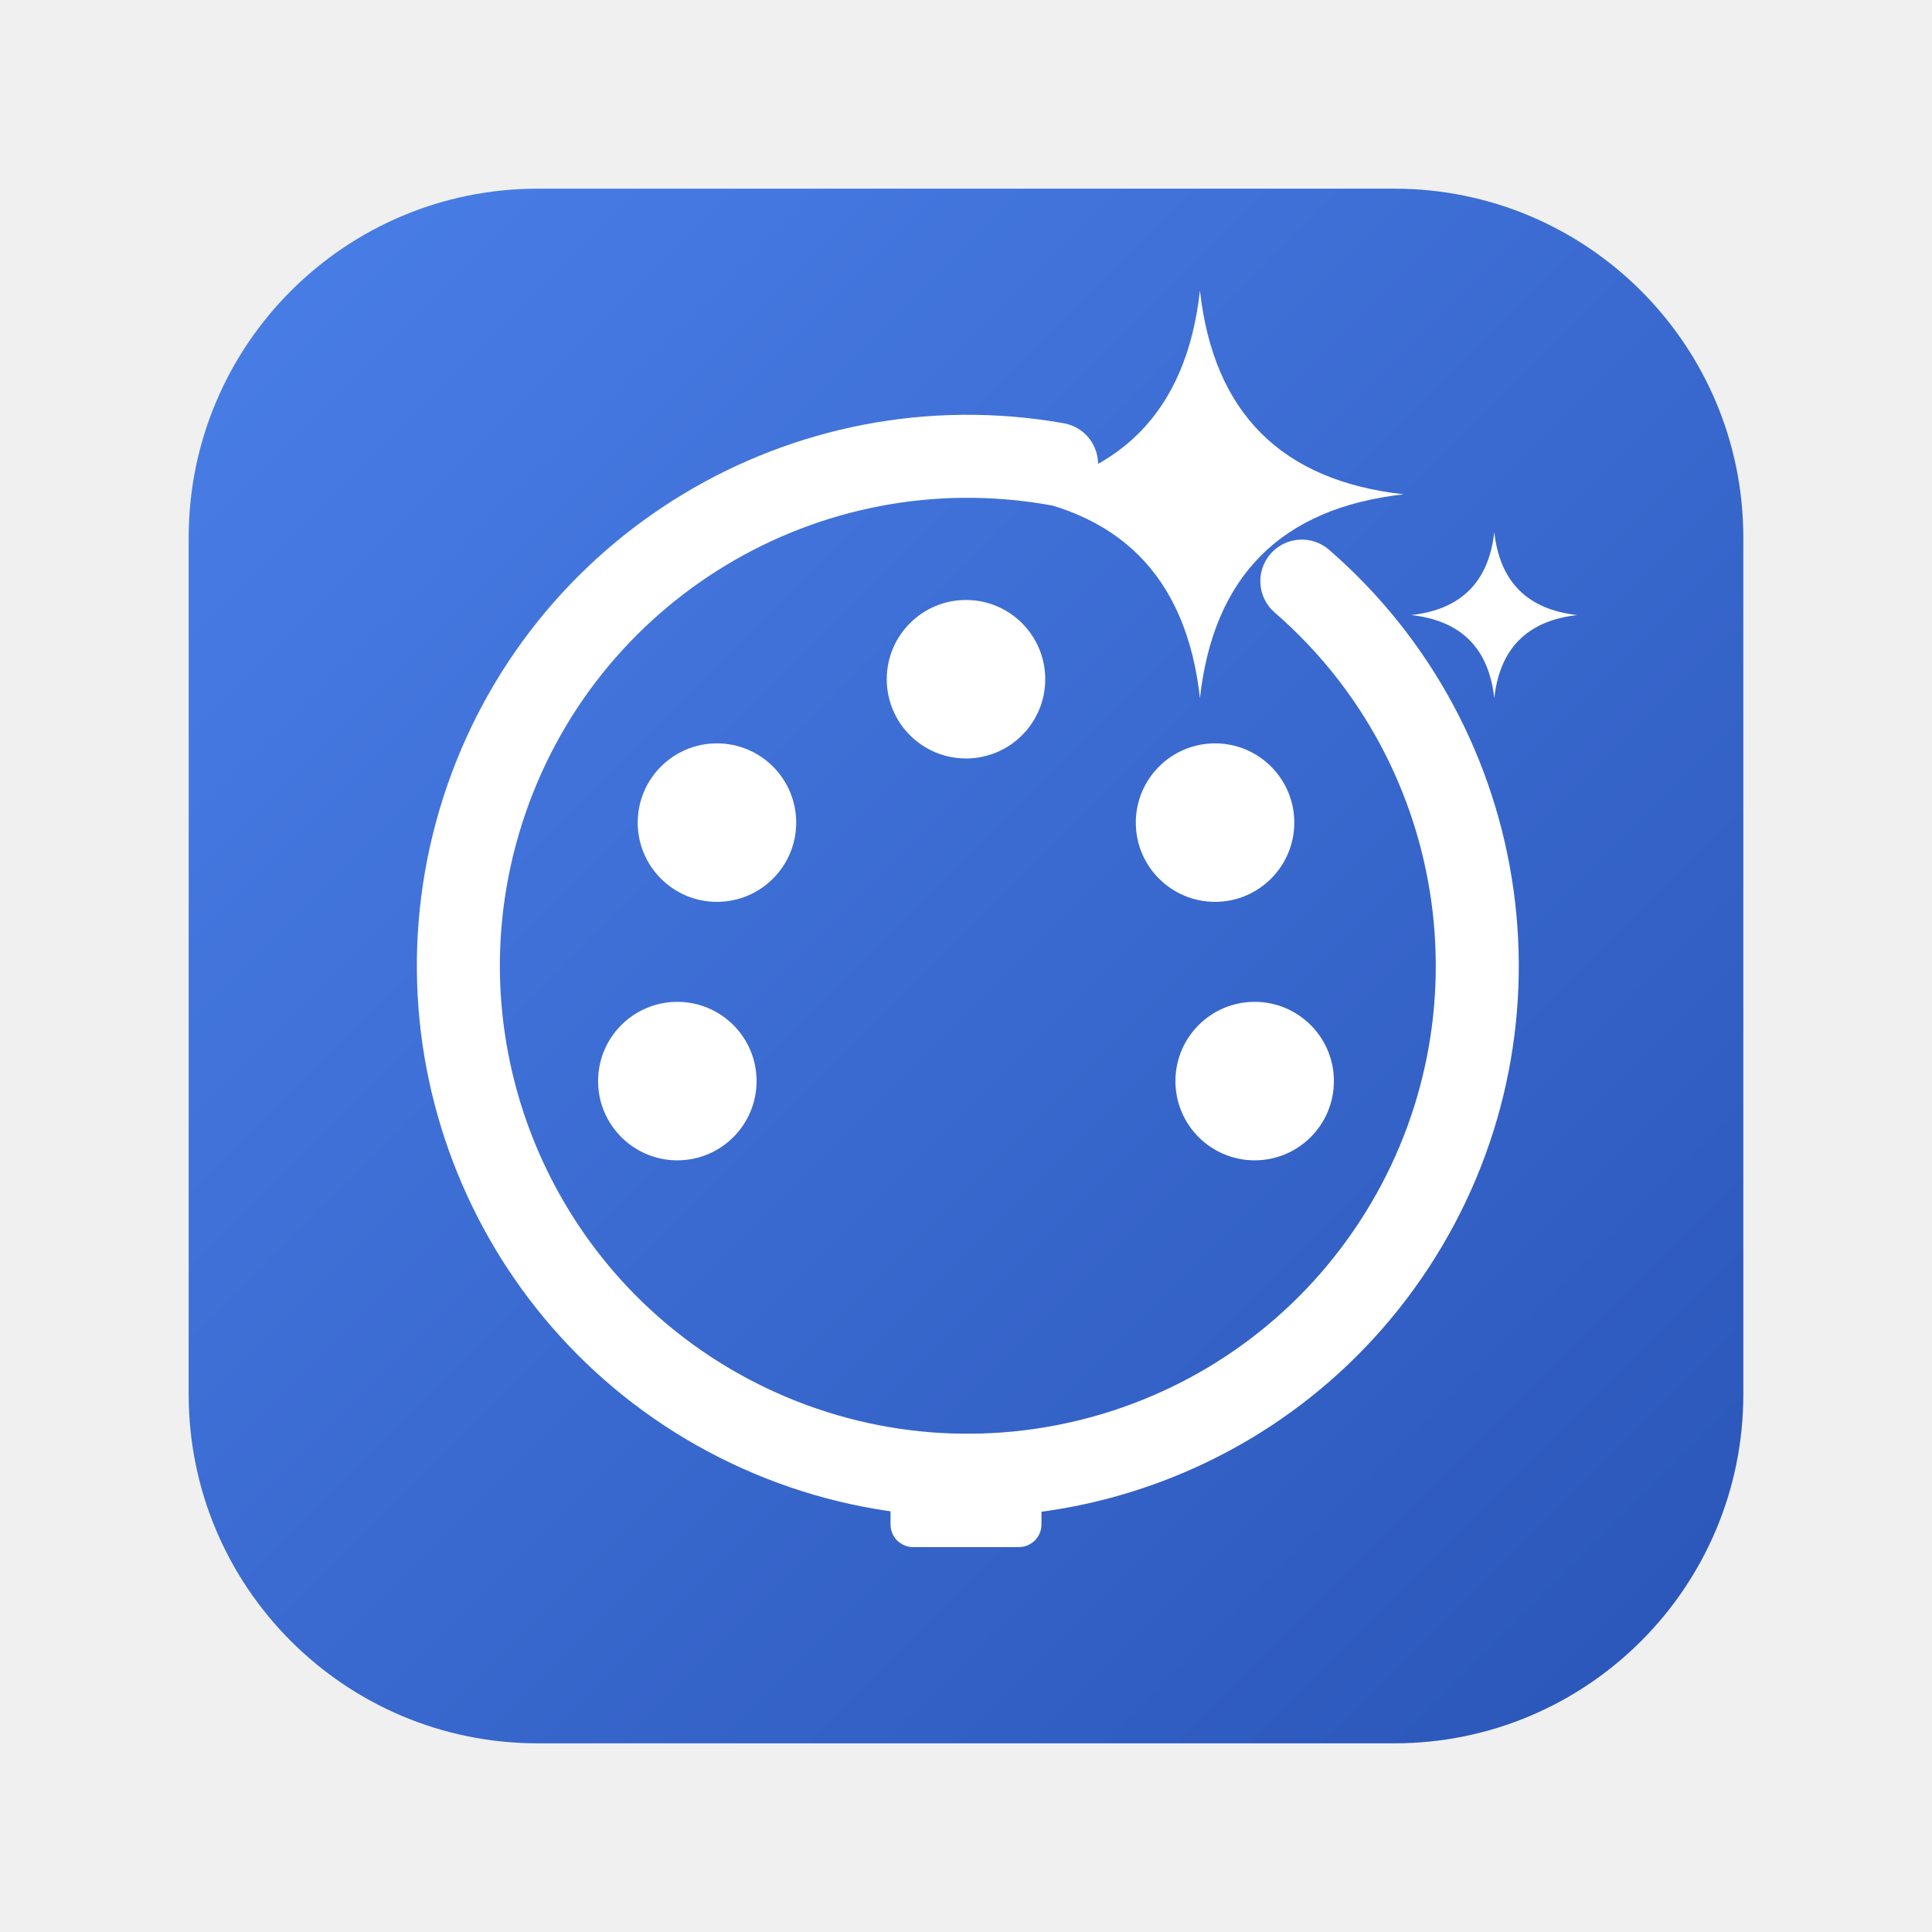
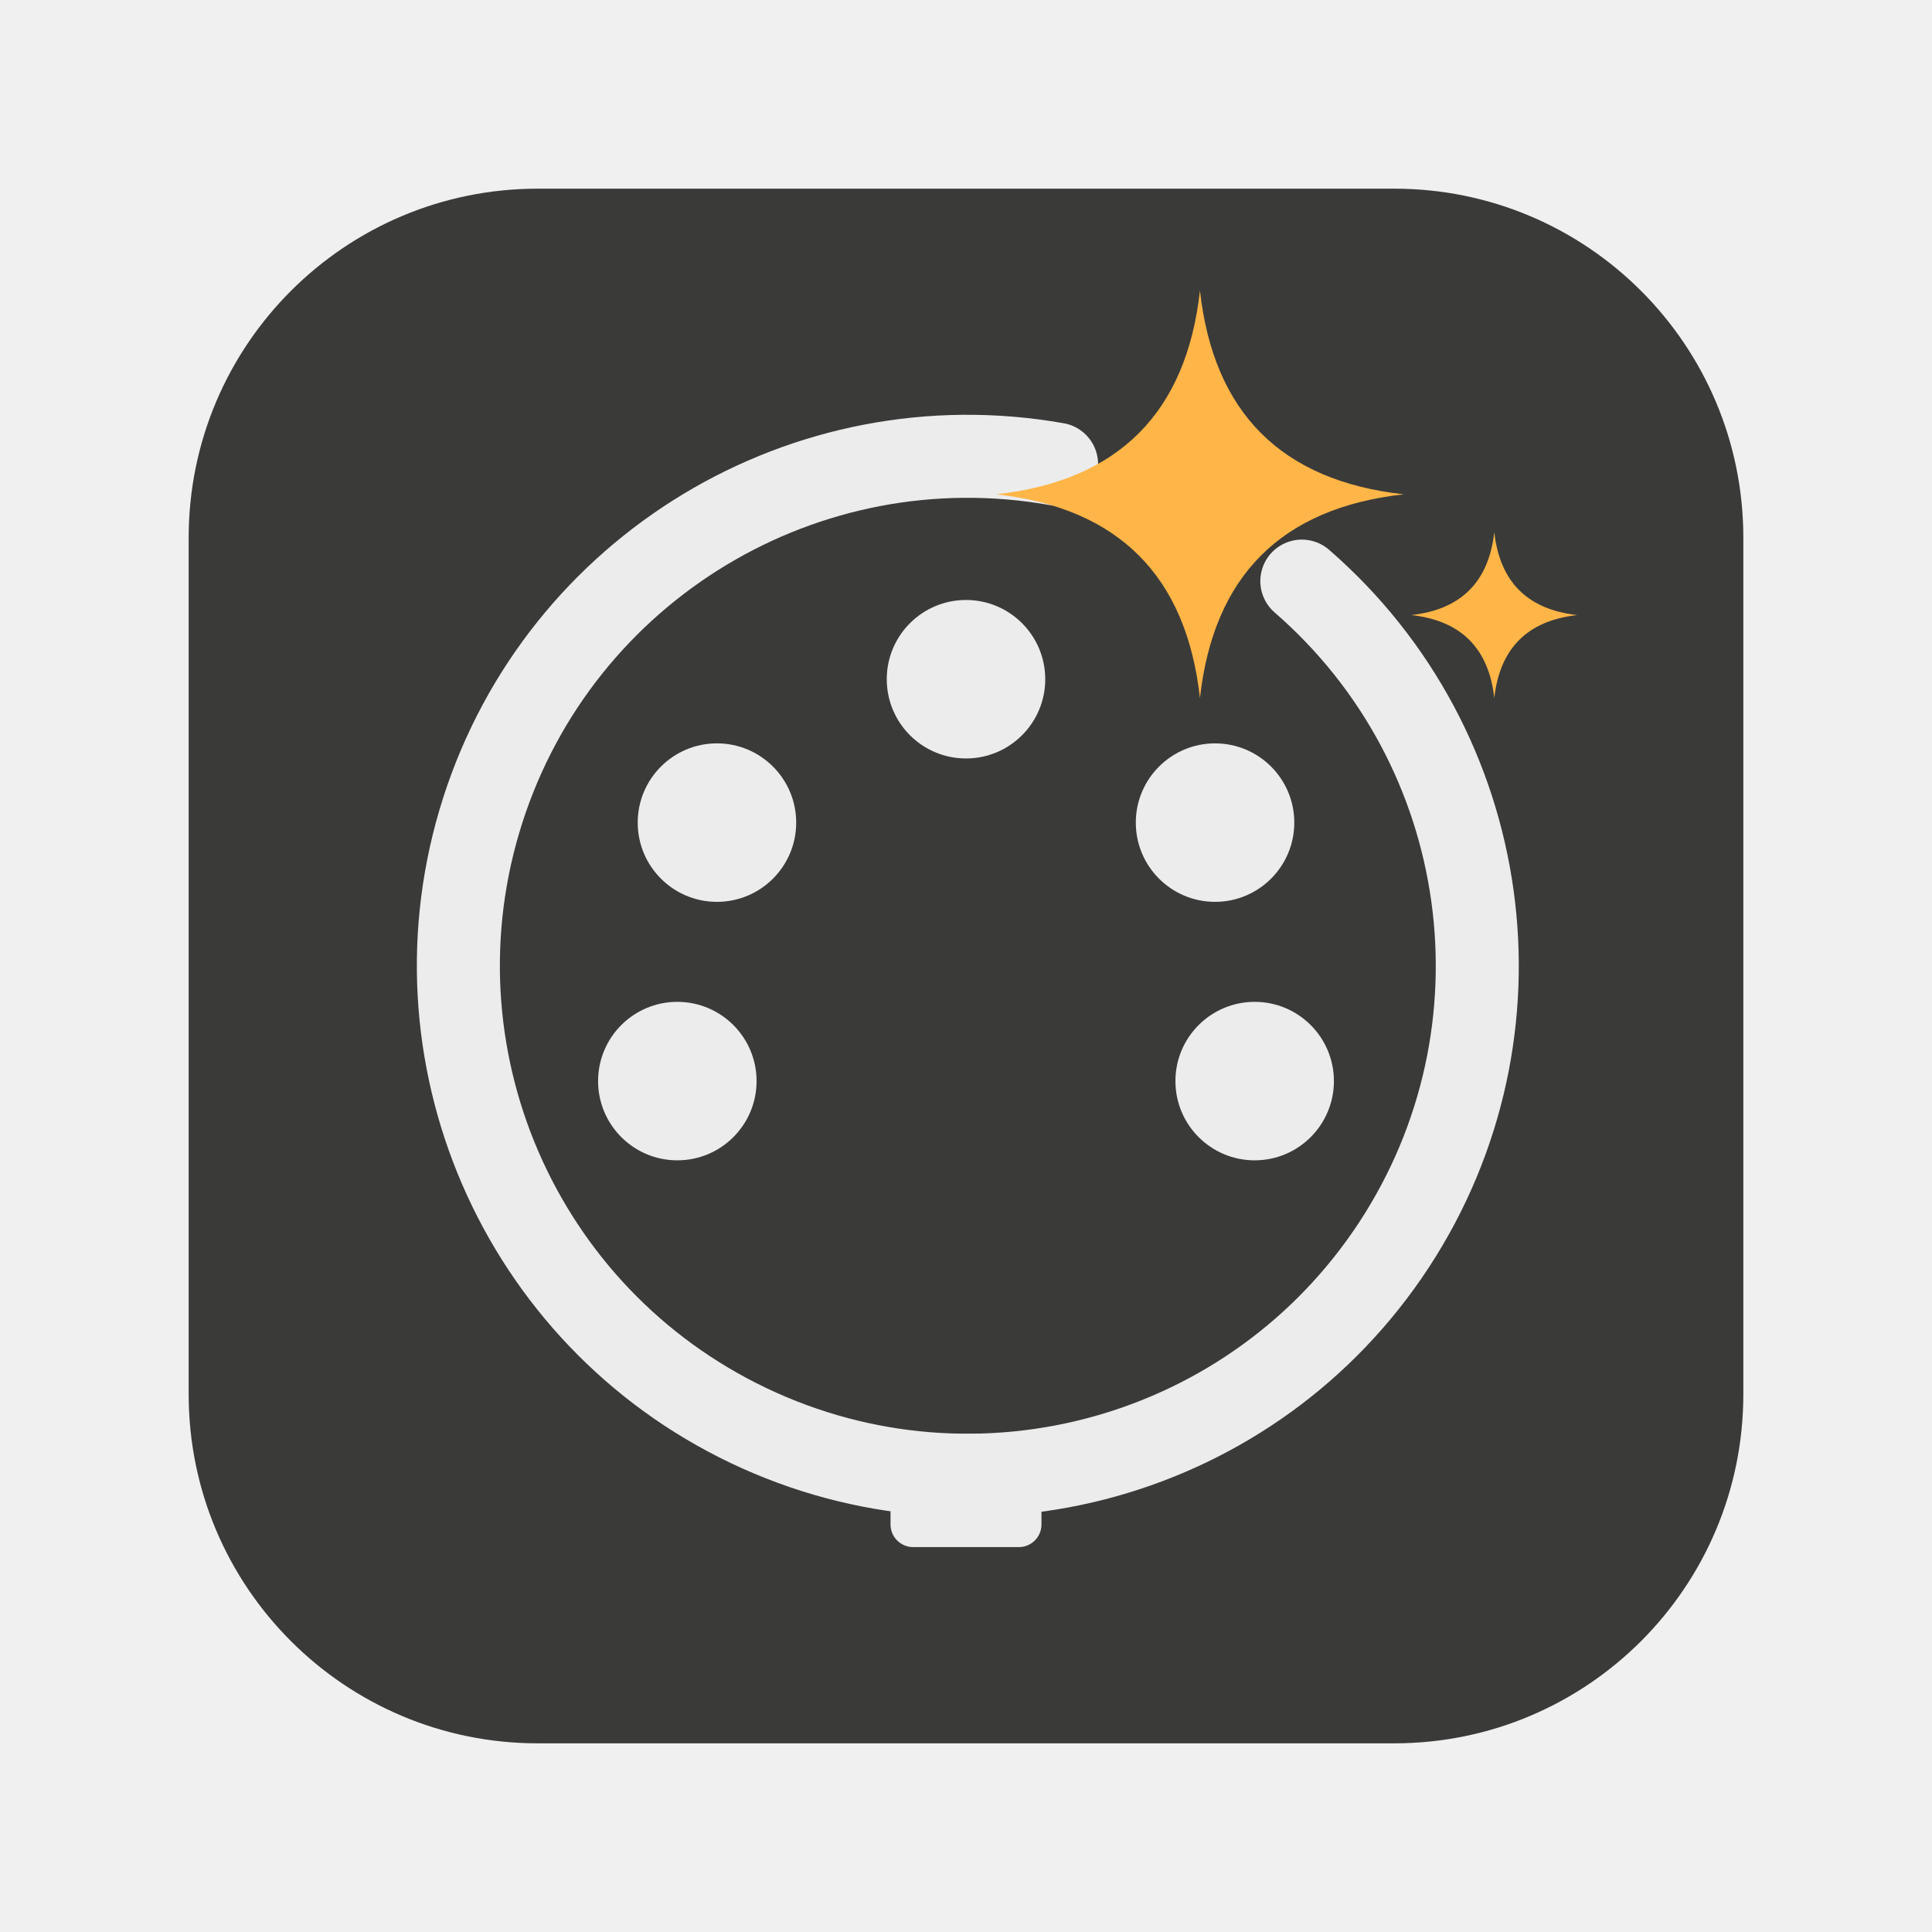
<svg xmlns="http://www.w3.org/2000/svg" viewBox="0 0 1024 1024">
-   <defs>
-     <linearGradient id="fondo" x1="0" y1="0" x2="1" y2="1">
-       <stop offset="0" stop-color="#4a7fe8" />
-       <stop offset="1" stop-color="#2a55b8" />
-     </linearGradient>
-   </defs>
-   <rect x="100" y="100" width="824" height="824" rx="185" fill="url(#fondo)" />
-   <path d="M 690 308 A 270 270 0 1 1 560 246" fill="none" stroke="#fff" stroke-width="44" stroke-linecap="round" />
-   <rect x="472" y="760" width="80" height="60" rx="12" fill="#fff" />
-   <g fill="#fff">
+   <rect x="100" y="100" width="824" height="824" rx="185" fill="#3a3a39" />
+   <path d="M 690 308 A 270 270 0 1 1 560 246" fill="none" stroke="#ececec" stroke-width="44" stroke-linecap="round" />
+   <rect x="472" y="760" width="80" height="60" rx="12" fill="#ececec" />
+   <g fill="#ececec">
    <circle cx="359" cy="573" r="42" />
    <circle cx="380" cy="436" r="42" />
    <circle cx="512" cy="360" r="42" />
    <circle cx="644" cy="436" r="42" />
    <circle cx="665" cy="573" r="42" />
+   </g>
+   <g fill="#ffb547">
    <path d="M636,154 Q646.8,251.2 744,262 Q646.8,272.8 636,370 Q625.2,272.8 528,262 Q625.2,251.2 636,154Z" />
    <path d="M792,282 Q796.4,321.6 836,326 Q796.4,330.4 792,370 Q787.6,330.4 748,326 Q787.6,321.6 792,282Z" />
  </g>
</svg>
